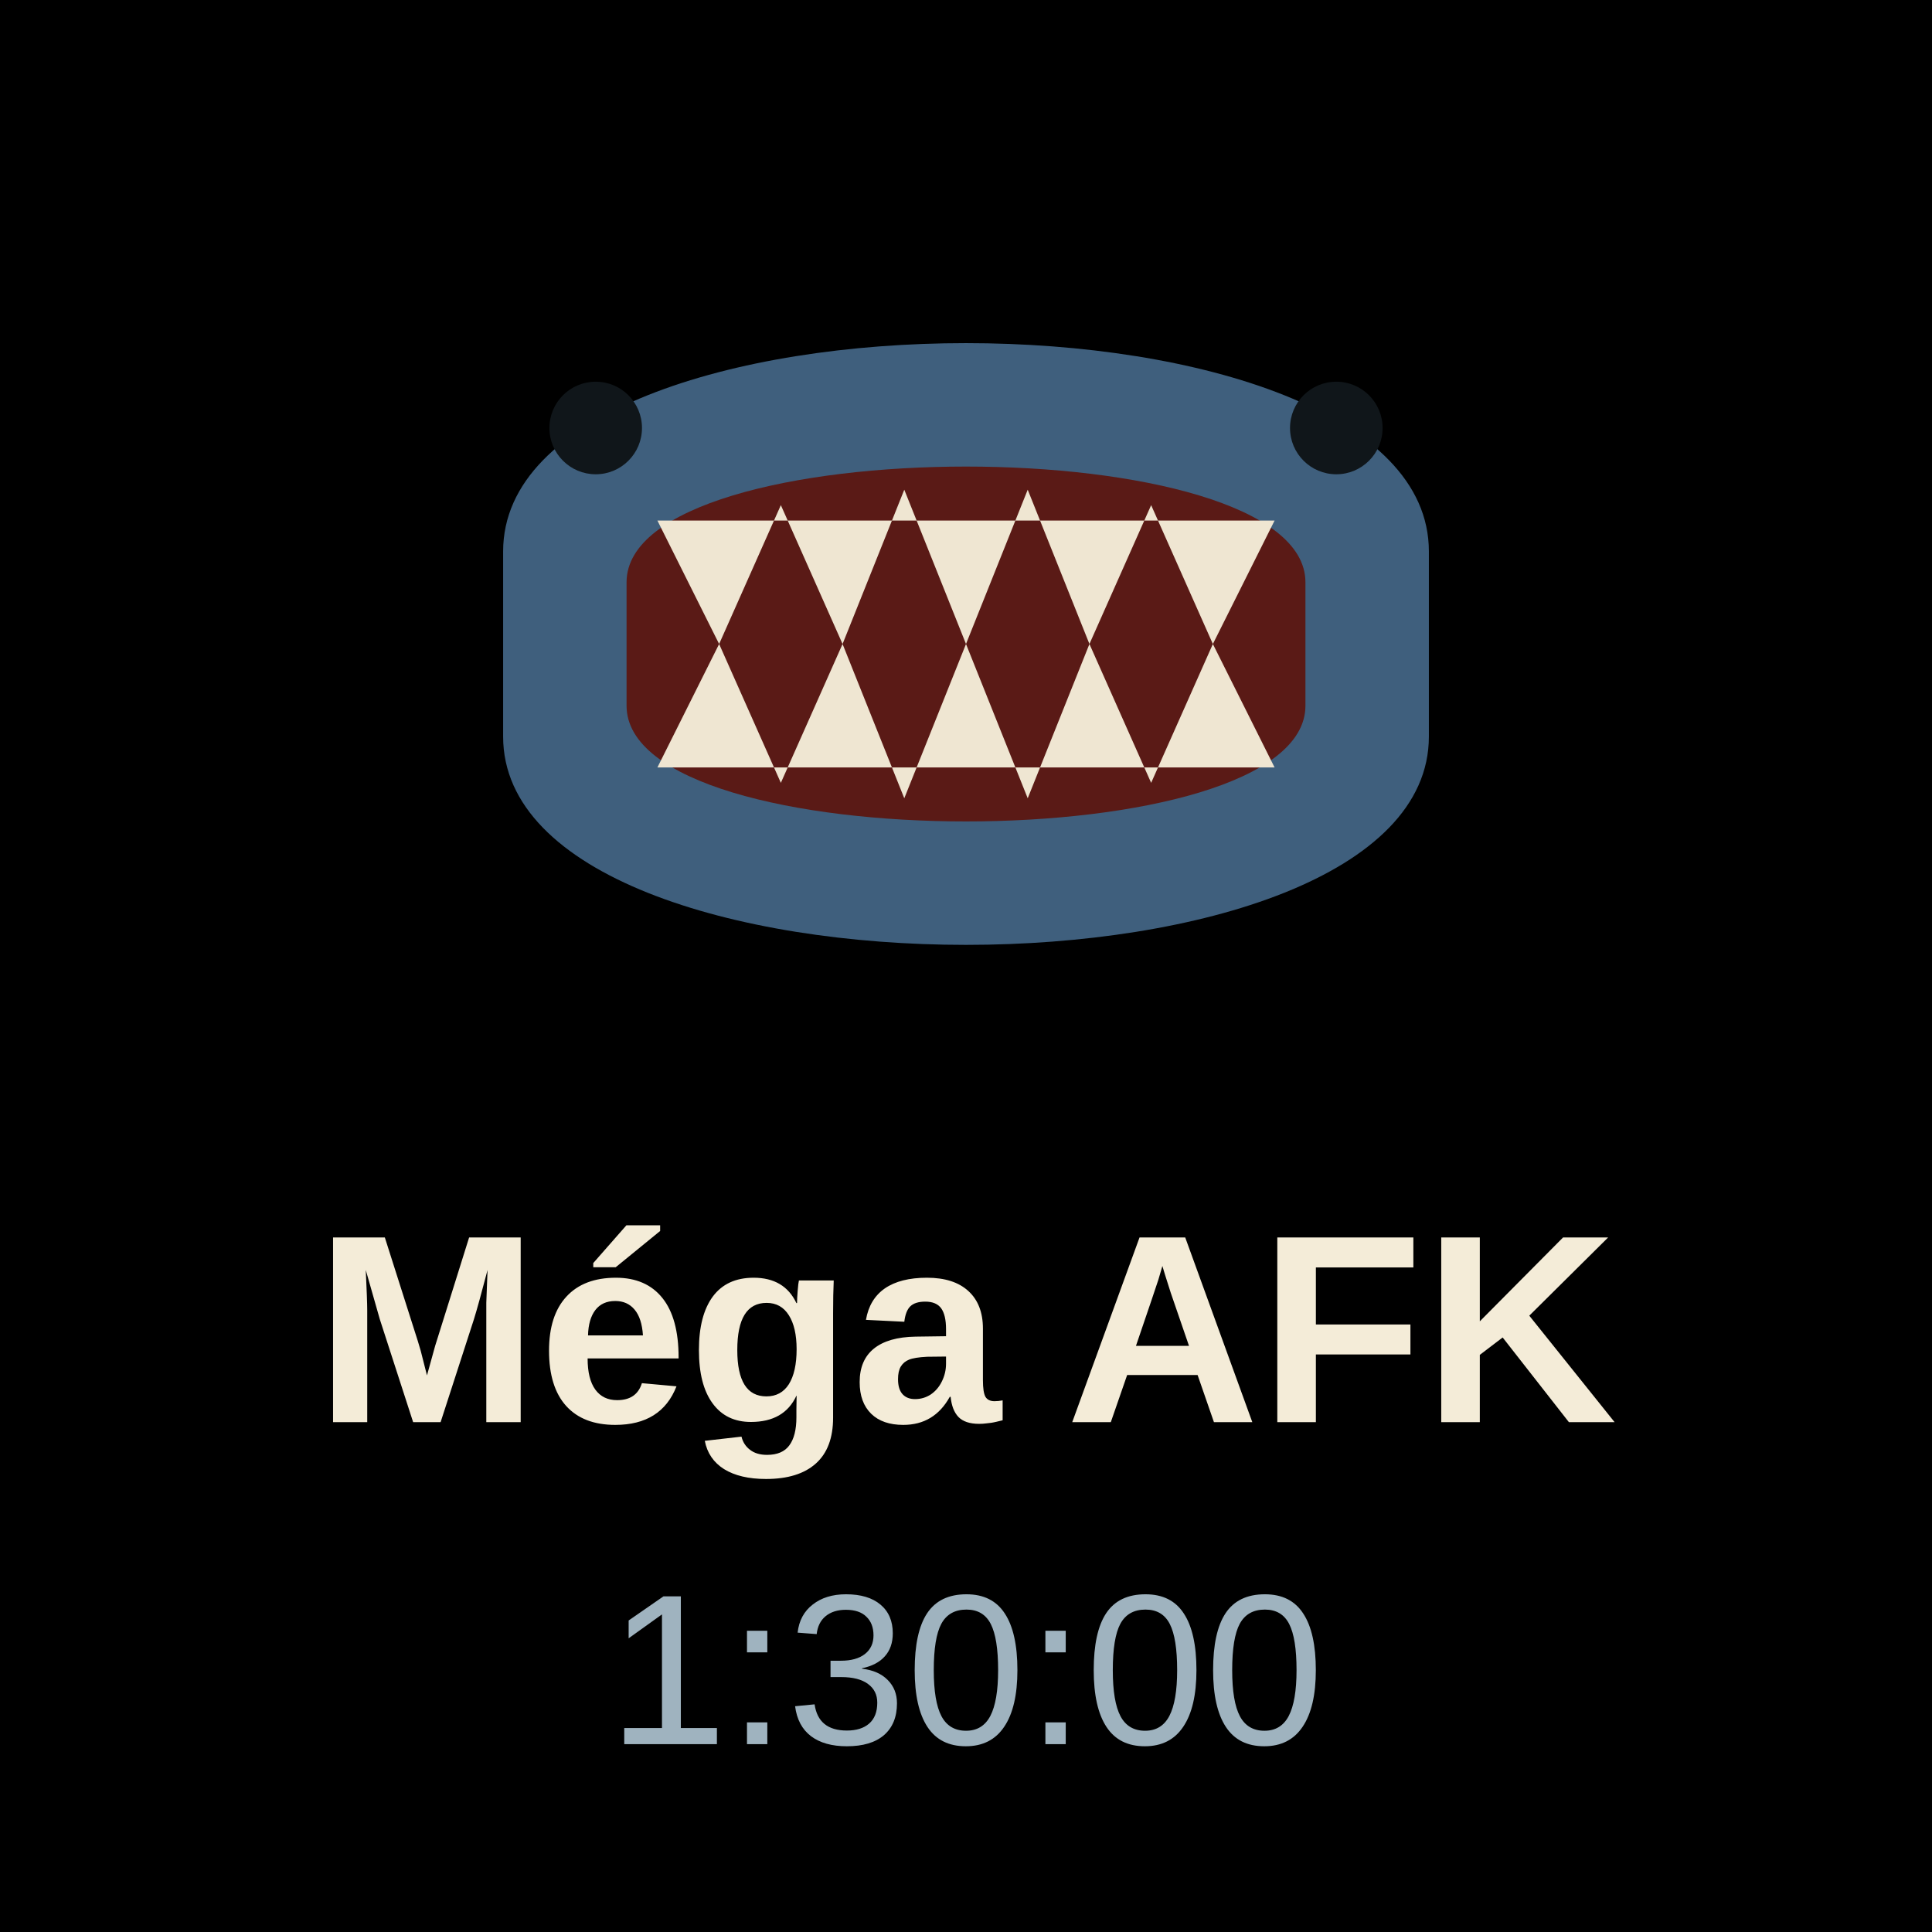
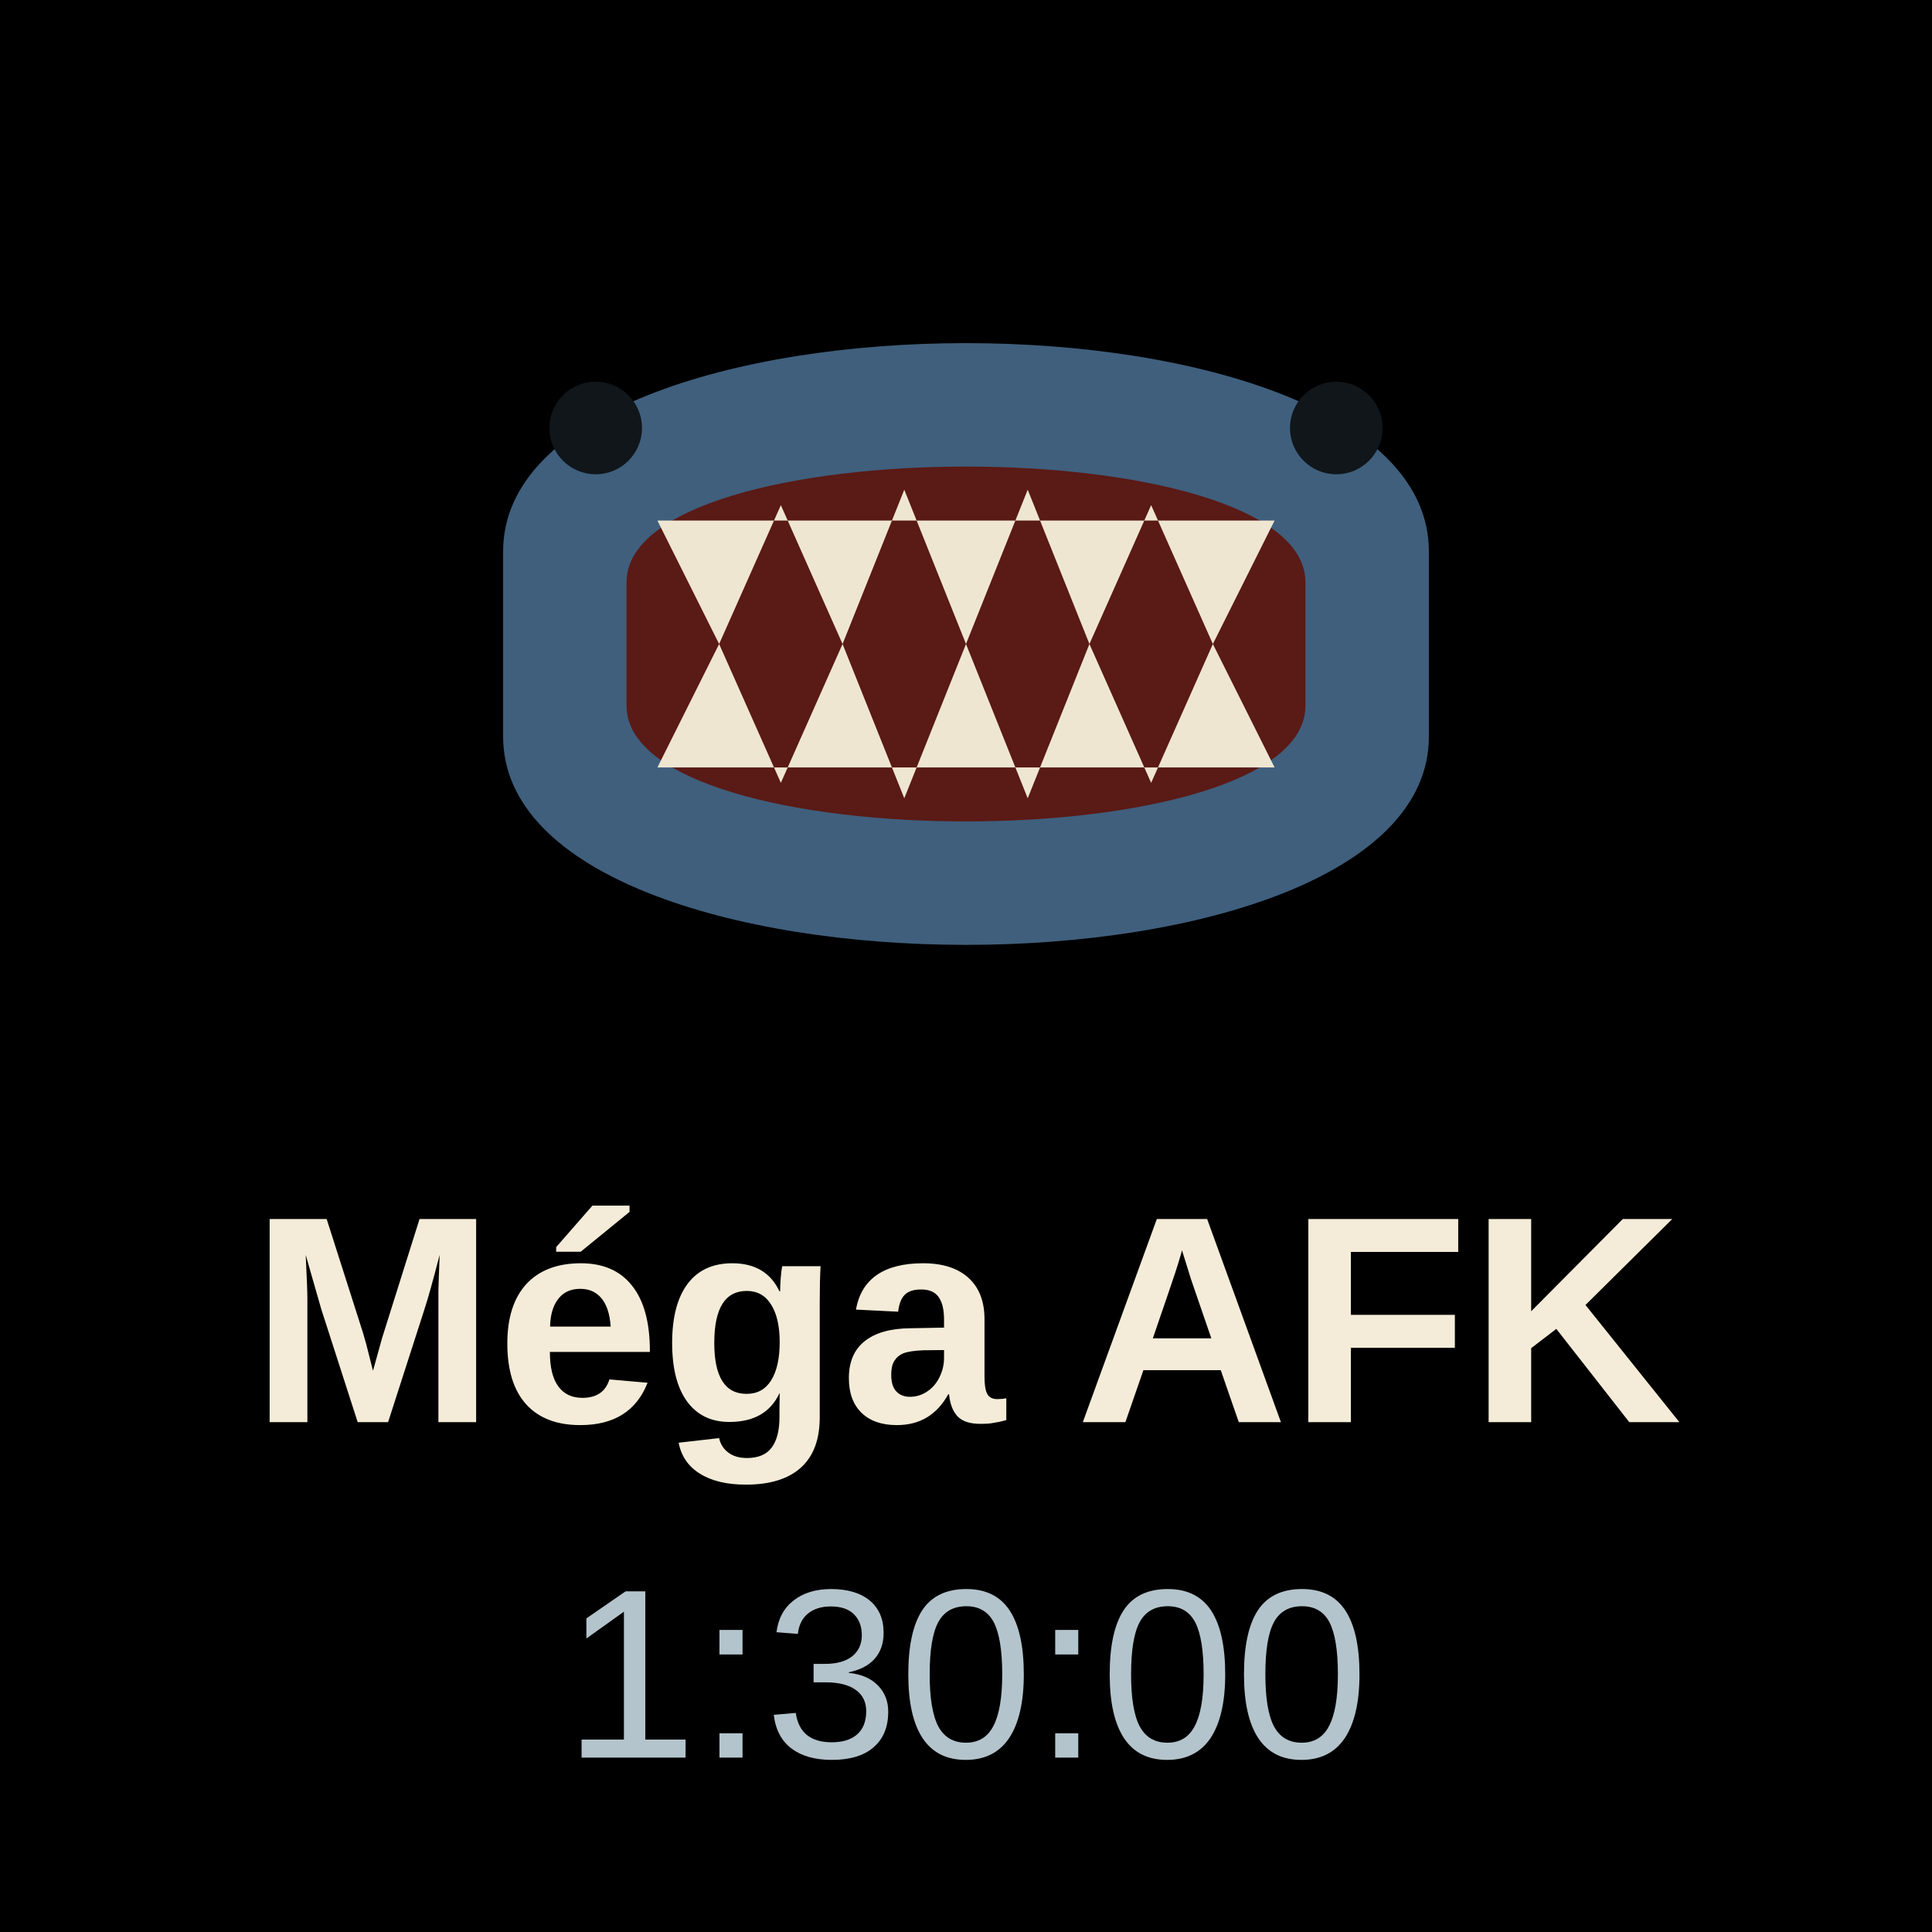
<svg xmlns="http://www.w3.org/2000/svg" width="144" height="144" viewBox="0 0 144 144">
  <rect width="144" height="144" fill="#000000" />
  <g transform="translate(72 48) scale(1.15)">
    <path d="M-30,-6 C-30,-24 30,-24 30,-6 L30,6 C30,24 -30,24 -30,6 Z" fill="#3f5f7d" />
    <path d="M-22,-4 C-22,-14 22,-14 22,-4 L22,4 C22,14 -22,14 -22,4 Z" fill="#5a1a16" />
    <polygon points="-20,-8 -16,0 -12,-9 -8,0 -4,-10 0,0 4,-10 8,0 12,-9 16,0 20,-8" fill="#efe6d2" />
    <polygon points="-20,8 -16,0 -12,9 -8,0 -4,10 0,0 4,10 8,0 12,9 16,0 20,8" fill="#efe6d2" />
    <circle cx="-24" cy="-14" r="3" fill="#10161a" />
    <circle cx="24" cy="-14" r="3" fill="#10161a" />
  </g>
-   <text x="72" y="106" font-family="Arial, Helvetica, sans-serif" font-size="20" font-weight="bold" fill="#f4ecd8" text-anchor="middle">Méga AFK</text>
-   <text x="72" y="130" font-family="Arial, Helvetica, sans-serif" font-size="16" font-weight="normal" fill="#9fb3bf" text-anchor="middle">1:30:00</text>
+   <text x="72" y="106" font-family="Arial, Helvetica, sans-serif" font-size="22" font-weight="bold" fill="#f4ecd8" text-anchor="middle">Méga AFK</text>
+   <text x="72" y="131" font-family="Arial, Helvetica, sans-serif" font-size="18" font-weight="normal" fill="#b4c4cc" text-anchor="middle">1:30:00</text>
</svg>
